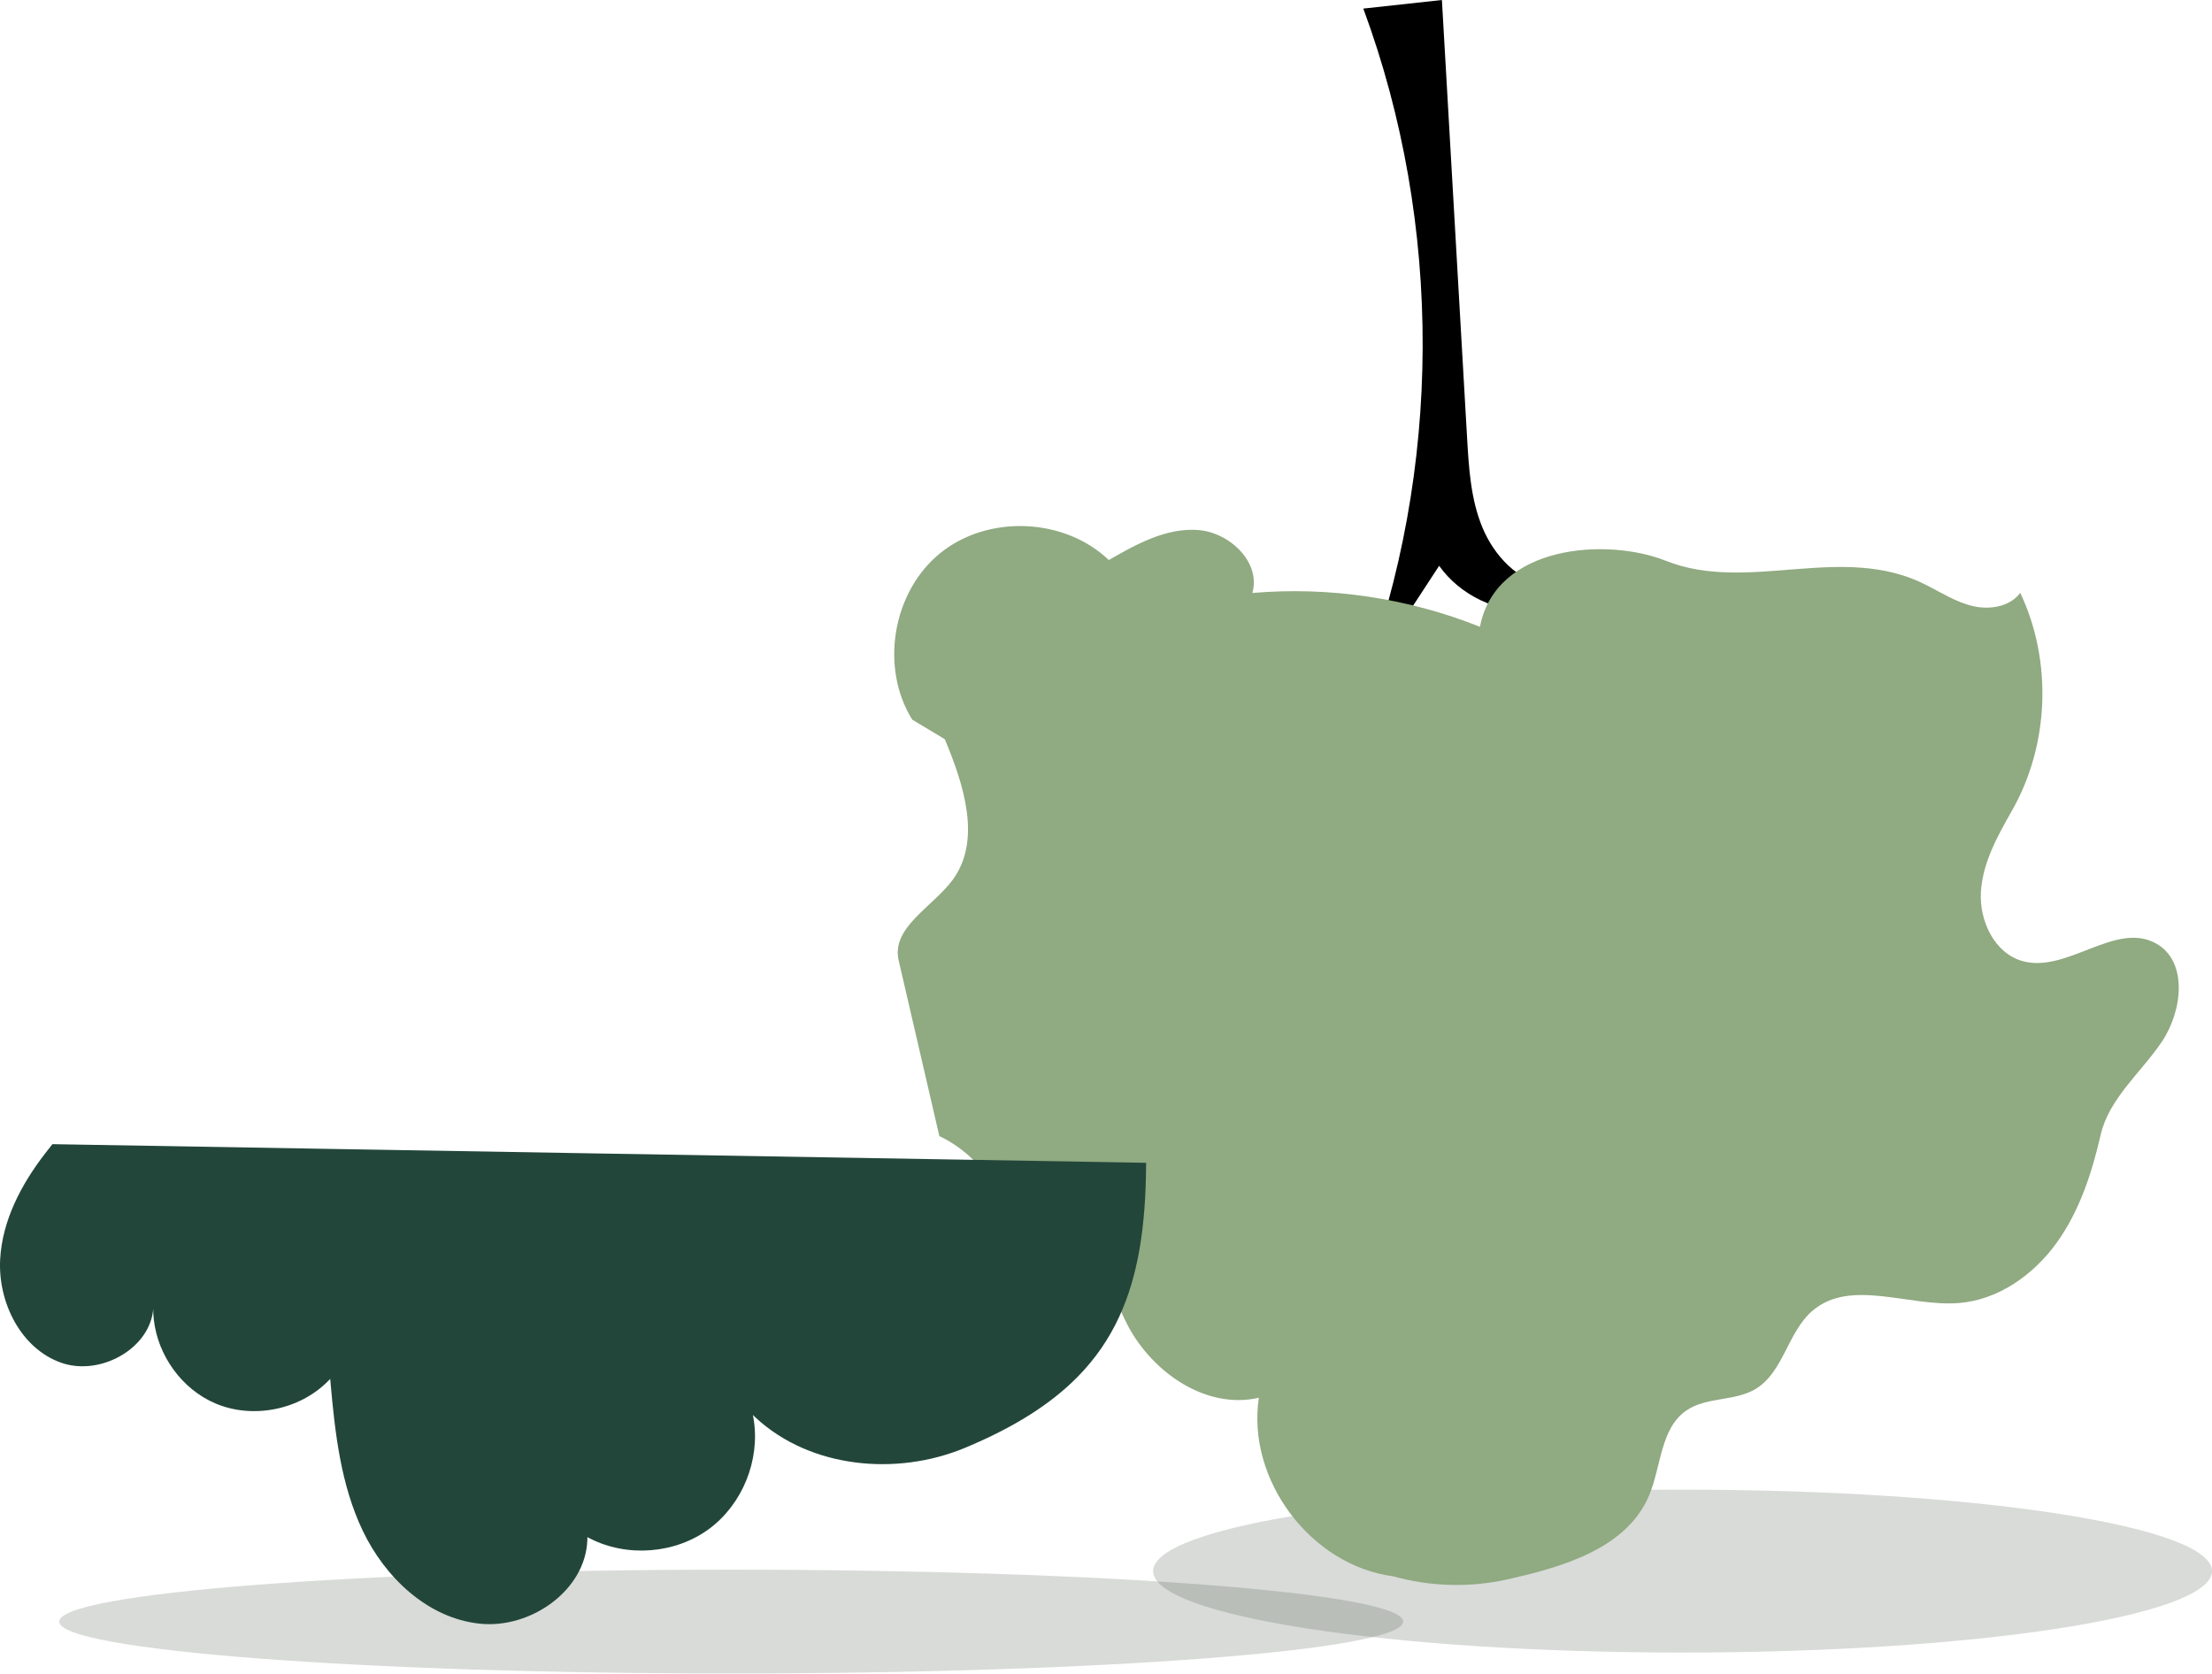
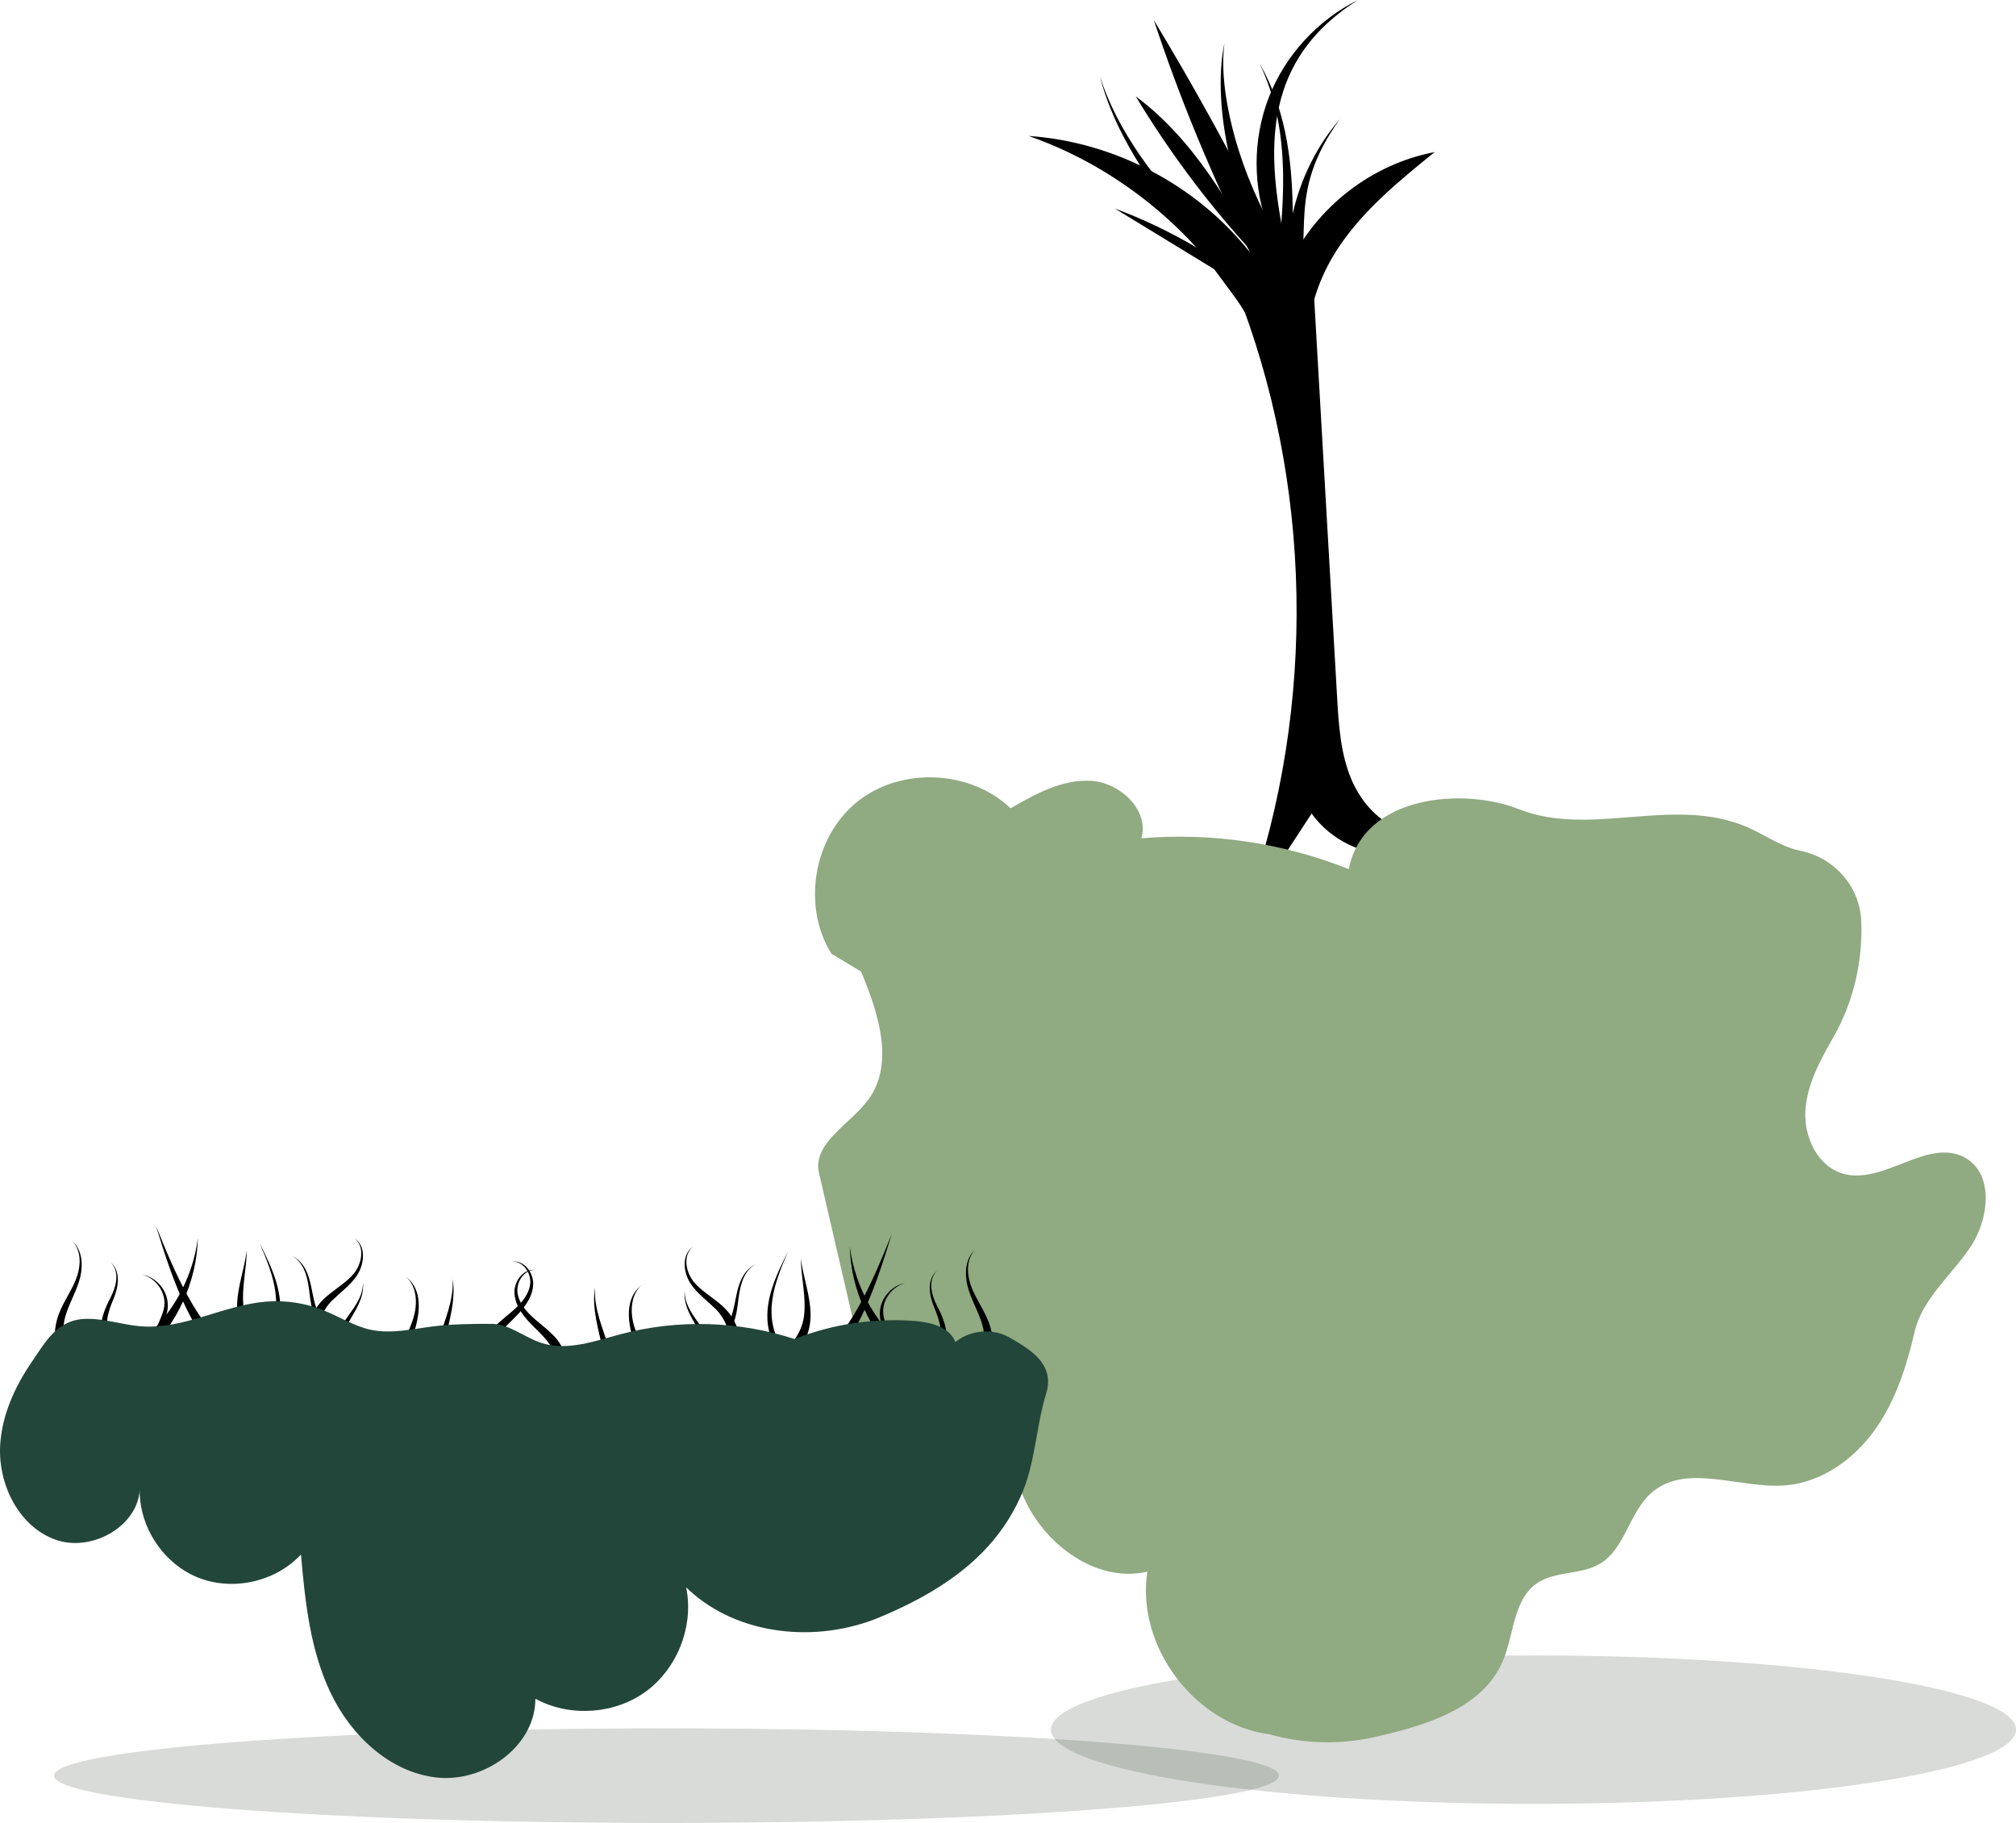
- <svg xmlns="http://www.w3.org/2000/svg" id="Camada_1" data-name="Camada 1" viewBox="0 0 2210.07 1672.07">
+ <svg xmlns="http://www.w3.org/2000/svg" id="Camada_1" data-name="Camada 1" viewBox="0 0 2210.07 1998.74">
  <defs>
    <style>
      .cls-1 {
        fill: #23463b;
      }

      .cls-2 {
        fill: #90aa81;
      }

      .cls-3 {
        fill: #3d493a;
        opacity: .2;
      }
    </style>
  </defs>
  <g>
-     <ellipse class="cls-3" cx="1681.11" cy="1569.76" rx="528.97" ry="81.38" />
-     <path d="M1546.63,585.59c-30.11-5.06-53.72-30.23-65.45-58.42-11.73-28.19-13.63-59.35-15.38-89.83-8.38-145.78-16.77-291.56-25.15-437.34-26.18,2.86-52.36,5.72-78.53,8.57,79.83,215.96,79.04,460.68-2.21,676.11,25.99-39.79,51.99-79.57,77.98-119.36,21.14,29.71,58.27,47.27,94.65,44.76" />
-     <path class="cls-2" d="M1478.66,626.26c15.83-82.13,127.21-89.25,185.63-65.97,82.79,32.98,175.99-18.49,259.77,23.95,15.45,7.83,30.32,17.44,47.19,21.36,16.87,3.91,36.91.65,47.24-13.25,32.23,68.18,29.06,151.96-8.23,217.5-14.45,25.39-29.25,51.93-31.07,81.09-1.82,29.16,13.56,61.62,41.72,69.38,44.32,12.22,92.4-39.81,132.82-17.9,32.76,17.76,26.91,67.95,6,98.79-20.91,30.84-52.51,56.3-60.88,92.61-8.82,38.27-21.23,76.51-44.28,108.32-23.04,31.8-58.13,56.64-97.28,59.77-50.16,4.01-108.46-24.97-146.57,7.89-24.67,21.27-28.88,61.47-56.89,78.12-20.82,12.37-48.92,7.63-68.9,21.33-26.12,17.92-25.03,56.07-37.41,85.23-22.33,52.56-85.96,71.22-141.71,83.61-37.45,8.33-76.96,7.23-113.9-3.17-82.18-10.74-146.62-96.46-134.12-178.38-52.04,12.1-105.54-24.44-130.67-71.58-25.13-47.15-28.5-102.45-31.34-155.8-30.66,14.76-64.4,23.11-98.4,24.34-12.29-25.34-33.41-46.3-58.85-58.38-13.55-58.51-27.1-117.02-40.65-175.53-7.61-32.86,33.75-53.2,53.82-80.3,29.34-39.6,11.29-95.28-7.74-140.75-10.84-6.5-21.67-12.99-32.51-19.49-32.44-52.16-19.79-127.6,27.9-166.32,47.68-38.72,124.12-35.61,168.5,6.84,27.55-15.88,57.26-32.29,88.98-30.02,31.72,2.27,63.29,32.4,54.4,62.93,77.05-6.61,155.61,5.07,227.42,33.79Z" />
+     <ellipse class="cls-3" cx="1681.11" cy="1896.42" rx="528.97" ry="81.38" />
+     <path d="M1546.63,912.25c-30.11-5.06-53.72-30.23-65.45-58.42-11.73-28.19-13.63-59.35-15.38-89.83-8.38-145.78-16.77-291.56-25.15-437.34-26.18,2.86-52.36,5.72-78.53,8.57,79.83,215.96,79.04,460.68-2.21,676.11,25.99-39.79,51.99-79.57,77.98-119.36,21.14,29.71,58.27,47.27,94.65,44.76" />
+     <path class="cls-2" d="M1478.66,952.92c15.83-82.13,127.21-89.25,185.63-65.97,82.79,32.98,175.99-18.49,259.77,23.95,15.45,7.83,30.32,17.44,47.19,21.36.6.14,1.21.27,1.82.39,37.84,7.52,65.97,39.31,67.39,77.86,1.61,43.73-8.54,87.94-30.2,126.01-14.45,25.39-29.25,51.93-31.07,81.09-1.82,29.16,13.56,61.62,41.72,69.38,44.32,12.22,92.4-39.81,132.82-17.9,32.76,17.76,26.91,67.95,6,98.79-20.91,30.84-52.51,56.3-60.88,92.61-8.82,38.27-21.23,76.51-44.28,108.32-23.04,31.8-58.13,56.64-97.28,59.77-50.16,4.01-108.46-24.97-146.57,7.89-24.67,21.27-28.88,61.47-56.89,78.12-20.82,12.37-48.92,7.63-68.9,21.33-26.12,17.92-25.03,56.07-37.41,85.23-22.33,52.56-85.96,71.22-141.71,83.61-37.45,8.33-76.96,7.23-113.9-3.17-82.18-10.74-146.62-96.46-134.12-178.38-52.04,12.1-105.54-24.44-130.67-71.58-25.13-47.15-28.5-102.45-31.34-155.8-30.66,14.76-64.4,23.11-98.4,24.34-12.29-25.34-33.41-46.3-58.85-58.38-13.55-58.51-27.1-117.02-40.65-175.53-7.61-32.86,33.75-53.2,53.82-80.3,29.34-39.6,11.29-95.28-7.74-140.75l-32.51-19.49c-32.44-52.16-19.79-127.6,27.9-166.32,47.68-38.72,124.12-35.61,168.5,6.84,27.55-15.88,57.26-32.29,88.98-30.02,31.72,2.27,63.29,32.4,54.4,62.93,77.05-6.61,155.61,5.07,227.42,33.79Z" />
+     <g>
+       <path d="M1392.31,396.23c-48.82-114.23-147.28-206.2-264.56-247.14,93.85,6.34,184.17,53.87,242.55,127.63-41.21-82.21-76.47-167.4-105.41-254.68,45.2,74.75,87.3,151.37,126.14,229.61-17.93-46.03-17.95-98.78-.07-144.83,17.88-46.05,53.5-84.95,97.8-106.82-120.01,75.29-95.17,193.49-75.28,289.67,29.79-62.9,90.84-110.02,159.24-122.9-37.69,30.55-75.93,61.69-103.39,101.68-27.46,40-43.13,90.83-30.56,137.69,2.42,9.04,5.88,18.02,5.68,27.37-.21,9.35-5.35,19.47-14.41,21.79-9.68,2.48-19.62-5.15-23.3-14.44-3.67-9.29-2.69-19.68-1.64-29.61" />
+       <path d="M1388.62,326.17c-49.26-41.81-105.85-74.97-166.4-97.51,46.69,28.52,93.38,57.03,140.08,85.55" />
+       <path d="M1418.38,348.06c-19.51-74.92-.01-158.89,50.52-217.54-60.44,83.75-26.76,128.5-49.52,189.97" />
+       <path d="M1387.71,295.14c-38.33-69.89-78.59-142.02-142.64-189.46,35.08,58.13,75.7,112.91,121.13,163.37" />
+       <path d="M1390.99,285.04c-36.55-62.13-63.41-166.62-48.7-237.63-2.57,20.13-1.06,40.38,2,60.19,6.38,39.48,19.03,78,35.91,114.09,8.47,17.91,18.12,35.31,29.49,50.69l-18.7,12.66h0Z" />
+       <path d="M1390.89,387.87c5.18-105.77,38.06-218.05-10.06-318.34,55.15,96.38,30.64,213.85,32.64,318.8,0,0-22.58-.46-22.58-.46h0Z" />
+       <path d="M1416.06,409.98l-115.91-156.63c-38.36-51.89-78.37-106.25-94.36-169.83,9.72,31.05,25.43,59.68,43.6,86.33,36.95,53.76,142.11,173.79,184.43,226.18,0,0-17.76,13.95-17.76,13.95h0Z" />
+     </g>
  </g>
  <g>
-     <ellipse class="cls-3" cx="730.58" cy="1620.2" rx="671.41" ry="51.87" />
-     <path class="cls-1" d="M1145.1,1164.62l.03-.62c0-.74,0-1.44-.01-2.18l-13.3-.24-766.12-13.04-29.7-.5-283.63-4.85c-2.48,3.04-4.92,6.19-7.33,9.34-23.95,31.05-42.8,66.98-44.9,105.87-2.25,42.81,20.64,89.02,61.1,103.22,35.18,12.31,79.62-9.25,89.86-43.29,1.02-3.45,1.73-7.04,1.98-10.72-.01,3.58.17,7.17.59,10.73v.04c3.99,35.95,27.94,69.48,61.35,83.78,37.34,15.96,83.96,6.71,112.55-22.03.57-.48,1.1-1,1.59-1.56.25-.26.53-.52.78-.82.02.35.08.74.1,1.09.04.74.13,1.45.17,2.19v.04c4.5,50.72,10.25,102.35,32.17,148.28,22.35,46.93,65.04,87.41,116.72,92.92,50.72,5.46,105.91-32.96,107.74-83.58.02-.43.04-.85.02-1.28.02-.5.05-1.05.03-1.55.46.25.91.47,1.37.69.38.25.76.42,1.14.6,37.31,19.11,85.39,15.37,119.13-9.58,33.34-24.66,51.09-68.69,44.45-109.58-.18-1.18-.4-2.31-.61-3.49-.07-.24-.09-.51-.16-.75.19.16.37.37.56.53.82.82,1.68,1.6,2.53,2.38v.04c54.45,50.19,140.29,58.46,208.91,29.89,49.01-20.42,85.67-43.64,112.68-71.13,17.57-17.89,31.07-37.61,41.2-59.54,19.31-41.58,26.58-91.12,26.99-151.3Z" />
+     <ellipse class="cls-3" cx="730.58" cy="1946.87" rx="671.41" ry="51.87" />
+     <g>
+       <path d="M149.28,1474.32c36.26-27.02,61.75-70.02,67.65-116.88-1.16,47.21-22.26,94.57-58.53,127.86-7.49,6.49-16.89-4.78-9.12-10.98h0Z" />
+       <path d="M298.62,1486.34c-24.94-3.15-38.71-29.99-38.74-52.73-.06-11.02,2.02-21.59,4.35-31.88,2.34-10.3,4.99-20.44,6.33-30.9-.27,20.68-5.98,41.85-3.56,62.35,1.94,17.33,14.3,38.66,32.75,38.92,10.27.35,9.1,15.48-1.14,14.23h0Z" />
+       <path d="M246.46,1496.11c-40.76-41.43-58.88-98.3-75.63-152.32,10.59,26.17,21.35,52.37,34.85,76.91,13.44,24.48,29.86,47.32,50.54,64.99,7.27,6.6-2.65,17.26-9.76,10.42h0Z" />
+       <path d="M342.01,1494.25c-9.11-19.79-6.86-43.99,5.71-61.64,7.97-11.31,19.74-18.17,30.04-26.5,4.92-4.04,9.67-8.29,12.84-13.62,6.4-10.32,8.77-26.24-1.93-34.76,11.89,7.88,10.83,24.96,5.06,36.46-6.05,12.11-17.5,20.12-26.83,29.15-18.4,15.59-24.37,43.42-12.2,64.37,4.64,8.65-8.3,15.39-12.69,6.53h0Z" />
+       <path d="M466.44,1491c-22.84-6.32-63.68-17.44-86.09-23.63-27.98-6.02-37.16-18.01-40.58-45.87-1.08-8.51-1.95-16.83-4.65-24.82-2.55-7.89-7.23-15.55-14.89-19.56,3.9,1.71,7.34,4.46,10.08,7.78,16.36,19.26,7.9,51.73,28.99,67.45,9.9,6.23,24.07,6.94,35.4,9.72,15.99,3.21,58.54,11.74,75.03,15.05,9.43,2.16,6.23,16.19-3.29,13.89h0Z" />
+       <path d="M479.52,1541.23c-11.63-23.22-6.44-49.17,1.07-72.09,7.22-21.95,16.87-43.39,15.66-66.92,1.84,11.48.86,23.34-1.2,34.83-3.98,22.38-12.14,44.66-11.39,67.33.29,10.91,2.79,21.44,8.28,29.83,5.2,8.55-7.73,15.92-12.42,7.03h0Z" />
+       <path d="M530.14,1514.41c-8.84-21.03-2.98-45.95,13.27-60.99,9.49-9.47,20.72-16.35,29-26.62,3.97-4.9,7.15-10.46,8.41-16.59,2.86-11.95-6-27.7-19.59-26.99,14.38-1.89,25.02,14.21,23.11,27.53-1.64,13.95-11.39,25.28-20.89,34.69-9.43,9.31-18.98,18.31-22.65,29.45-3.9,11.07-2.91,23.68,2.28,33.52,4.35,8.86-8.95,15.1-12.95,6h0Z" />
+       <path d="M454.87,1543.24c-20.64-10.12-24.36-37.11-17.86-56.91,5.31-18.03,16.56-34.27,18.59-52.82,1.37-12.02-1.09-25.53-10.71-33.75,22.14,17.03,13.83,48.78,5.69,71.12-3.84,11.8-7.35,23.63-5.81,34.77,1.31,10.24,5.92,20.81,15.87,24.54,9.04,3.82,3.19,17.17-5.77,13.06h0Z" />
+       <path d="M388.22,1550.16c-12.88-22.36-27.05-47.87-22.52-74.95,2.16-13.34,10.27-24.37,17.83-34.91,7.28-10.19,14.78-21.21,14.31-34.28,3.05,25.98-23.74,45.5-25.07,70.15-1.69,24.82,13.57,46.54,27.41,66.21,5.5,8.14-6.7,16.16-11.97,7.78h0Z" />
+       <path d="M316.23,1577.17c-28.59-30.12-53.22-66.98-26.46-107.14,23.98-34.84,10.14-71.78-5.19-106.99,13.34,26.5,27.64,55.97,21.06,86.48-7.83,29.58-27.6,41.3-13.13,74.97,7.36,16.85,20.84,29.88,34,42.79,6.72,6.91-3.54,16.94-10.29,9.89h0Z" />
+       <path d="M235.71,1527.1c-14.03-3.82-29.09-7.82-42.36-16.48-13.21-8.66-23.87-22.84-24.53-39.12-.96-15.19,11.21-27.84,11.5-42.43.22-13.77-9.94-27.77-24.18-31.4,14.48,2.46,26.65,15.81,27.75,31.29.61,7.85-2.13,15.28-4.44,22.09-9.22,21.13.32,39.86,19.45,50.41,11.87,6.45,25.72,9.1,39.98,11.72,9.56,2.03,6.42,16.21-3.16,13.92h0Z" />
+       <path d="M172.14,1521.78c-31.42-.59-59.43-26.39-61.42-57.41-1.72-14.68,3.74-29.19,10.46-41.66,6.04-11.79,10.62-27.85.23-38.59,11.54,9.88,8.22,27.62,3.05,40-5.4,12.7-9.36,25.71-6.66,39.35,3.84,25.98,28.62,45.7,54.22,44.03,9.87-.22,10.04,14.31.12,14.27h0Z" />
+       <path d="M80.88,1517.41c-20.99-21.38-26.96-54.98-14.24-81.8,5.78-12.84,13.76-23.93,17.94-36.55,4.05-12.42,4.51-27.7-4.96-37.92,10.58,9.57,11.49,25.69,8.4,38.87-3.29,13.71-10.46,25.79-14.76,38.25-9.02,23.63-1.68,52.6,17.38,68.74,7.27,6.59-2.66,17.27-9.76,10.41h0Z" />
+     </g>
+     <g>
+       <path d="M999.21,1483.48c-36.26-27.02-61.75-70.02-67.65-116.88,1.16,47.21,22.26,94.57,58.53,127.86,7.49,6.49,16.89-4.78,9.12-10.98h0Z" />
+       <path d="M849.86,1495.5c24.94-3.15,38.71-29.99,38.74-52.73.06-11.02-2.02-21.59-4.35-31.88-2.34-10.3-4.99-20.44-6.33-30.9.27,20.68,5.98,41.85,3.56,62.35-1.94,17.33-14.3,38.66-32.75,38.92-10.27.35-9.1,15.48,1.14,14.23h0Z" />
+       <path d="M902.03,1505.27c40.76-41.43,58.88-98.3,75.63-152.32-10.59,26.17-21.35,52.37-34.85,76.91-13.44,24.48-29.86,47.32-50.54,64.99-7.27,6.6,2.65,17.26,9.76,10.42h0Z" />
+       <path d="M806.48,1503.41c9.11-19.79,6.86-43.99-5.71-61.64-7.97-11.31-19.74-18.17-30.04-26.5-4.92-4.04-9.67-8.29-12.84-13.62-6.4-10.32-8.77-26.24,1.93-34.76-11.89,7.88-10.83,24.96-5.06,36.46,6.05,12.11,17.5,20.12,26.83,29.15,18.4,15.59,24.37,43.42,12.2,64.37-4.64,8.65,8.3,15.39,12.69,6.53h0Z" />
+       <path d="M682.05,1500.16c22.84-6.32,63.68-17.44,86.09-23.63,27.98-6.02,37.16-18.01,40.58-45.87,1.08-8.51,1.95-16.83,4.65-24.82,2.55-7.89,7.23-15.55,14.89-19.56-3.9,1.71-7.34,4.46-10.08,7.78-16.36,19.26-7.9,51.73-28.99,67.45-9.9,6.23-24.07,6.94-35.4,9.72-15.99,3.21-58.54,11.74-75.03,15.05-9.43,2.16-6.23,16.19,3.29,13.89h0Z" />
+       <path d="M668.97,1550.39c11.63-23.22,6.44-49.17-1.07-72.09-7.22-21.95-16.87-43.39-15.66-66.92-1.84,11.48-.86,23.34,1.2,34.83,3.98,22.38,12.14,44.66,11.39,67.33-.29,10.91-2.79,21.44-8.28,29.83-5.2,8.55,7.73,15.92,12.42,7.03h0Z" />
+       <path d="M618.35,1523.58c8.84-21.03,2.98-45.95-13.27-60.99-9.49-9.47-20.72-16.35-29-26.62-3.97-4.9-7.15-10.46-8.41-16.59-2.86-11.95,6-27.7,19.59-26.99-14.38-1.89-25.02,14.21-23.11,27.53,1.64,13.95,11.39,25.28,20.89,34.69,9.43,9.31,18.98,18.31,22.65,29.45,3.9,11.07,2.91,23.68-2.28,33.52-4.35,8.86,8.95,15.1,12.95,6h0Z" />
+       <path d="M693.61,1552.4c20.64-10.12,24.36-37.11,17.86-56.91-5.31-18.03-16.56-34.27-18.59-52.82-1.37-12.02,1.09-25.53,10.71-33.75-22.14,17.03-13.83,48.78-5.69,71.12,3.84,11.8,7.35,23.63,5.81,34.77-1.31,10.24-5.92,20.81-15.87,24.54-9.04,3.82-3.19,17.17,5.77,13.06h0Z" />
+       <path d="M760.27,1559.32c12.88-22.36,27.05-47.87,22.52-74.95-2.16-13.34-10.27-24.37-17.83-34.91-7.28-10.19-14.78-21.21-14.31-34.28-3.05,25.98,23.74,45.5,25.07,70.15,1.69,24.82-13.57,46.54-27.41,66.21-5.5,8.14,6.7,16.16,11.97,7.78h0Z" />
+       <path d="M832.26,1586.34c28.59-30.12,53.22-66.98,26.46-107.14-23.98-34.84-10.14-71.78,5.19-106.99-13.34,26.5-27.64,55.97-21.06,86.48,7.83,29.58,27.6,41.3,13.13,74.97-7.36,16.85-20.84,29.88-34,42.79-6.72,6.91,3.54,16.94,10.29,9.89h0Z" />
+       <path d="M912.77,1536.27c14.03-3.82,29.09-7.82,42.36-16.48,13.21-8.66,23.87-22.84,24.53-39.12.96-15.19-11.21-27.84-11.5-42.43-.22-13.77,9.94-27.77,24.18-31.4-14.48,2.46-26.65,15.81-27.75,31.29-.61,7.85,2.13,15.28,4.44,22.09,9.22,21.13-.32,39.86-19.45,50.41-11.87,6.45-25.72,9.1-39.98,11.72-9.56,2.03-6.42,16.21,3.16,13.92h0Z" />
+       <path d="M976.35,1530.95c31.42-.59,59.43-26.39,61.42-57.41,1.72-14.68-3.74-29.19-10.46-41.66-6.04-11.79-10.62-27.85-.23-38.59-11.54,9.88-8.22,27.62-3.05,40,5.4,12.7,9.36,25.71,6.66,39.35-3.84,25.98-28.62,45.7-54.22,44.03-9.87-.22-10.04,14.31-.12,14.27h0Z" />
+       <path d="M1067.61,1526.57c20.99-21.38,26.96-54.98,14.24-81.8-5.78-12.84-13.76-23.93-17.94-36.55-4.05-12.42-4.51-27.7,4.96-37.92-10.58,9.57-11.49,25.69-8.4,38.87,3.29,13.71,10.46,25.79,14.76,38.25,9.02,23.63,1.68,52.6-17.38,68.74-7.27,6.59,2.66,17.27,9.76,10.41h0Z" />
+     </g>
+     <path class="cls-1" d="M1141.84,1493.52c-7.92-10.97-21.46-19.29-35.34-27.15-18.31-10.37-42.91-8.24-59.17,5.12-6.31-16.47-26.8-21.73-44.39-23.1-44.72-3.49-90.21,3.32-131.94,19.75-60.91-19.86-127.54-21.81-189.51-5.57-29,7.6-59.5,19.12-88.02,9.85-18.73-6.09-35.03-20.86-54.73-20.91-21.44-.05-42.94.15-64.21,2.81-22.53,2.83-45.42,8.41-67.65,3.77-18.48-3.86-34.75-14.46-52.28-21.46-19.8-7.9-41.42-11.18-62.67-9.5-46.41,3.66-89.91,30.34-136.35,27.15-20.74-1.43-40.93-8.83-61.71-8.25-31.11.87-43.64,24.71-59.16,47.4-18.58,27.16-32.76,58.4-34.55,91.65-2.25,42.81,20.64,89.02,61.1,103.22,35.18,12.31,79.62-9.25,89.86-43.29,1.02-3.45,1.73-7.04,1.98-10.72-.01,3.58.17,7.17.59,10.73v.04c3.99,35.95,27.94,69.48,61.35,83.78,37.34,15.96,83.96,6.71,112.55-22.03.57-.48,1.1-1,1.59-1.56.25-.26.53-.52.78-.82.02.35.08.74.1,1.09.04.74.13,1.45.17,2.19v.04c4.5,50.72,10.25,102.35,32.17,148.28,22.35,46.93,65.04,87.41,116.72,92.92,50.72,5.46,105.91-32.96,107.74-83.58.02-.43.04-.85.02-1.28.02-.5.05-1.05.03-1.55.46.25.91.47,1.37.69.38.25.76.42,1.14.6,37.31,19.11,85.39,15.37,119.13-9.58,33.34-24.66,51.09-68.69,44.45-109.58-.18-1.18-.4-2.31-.61-3.49-.07-.24-.09-.51-.16-.75.19.16.37.37.56.53.82.82,1.68,1.6,2.53,2.38v.04c54.45,50.19,140.29,58.46,208.91,29.89,49.01-20.42,85.67-43.64,112.68-71.13,17.57-17.89,31.07-37.61,41.2-59.54,17.23-37.12,17.06-76.65,28.7-114.49,4.39-14.26,1.69-25.35-4.97-34.57Z" />
  </g>
</svg>
